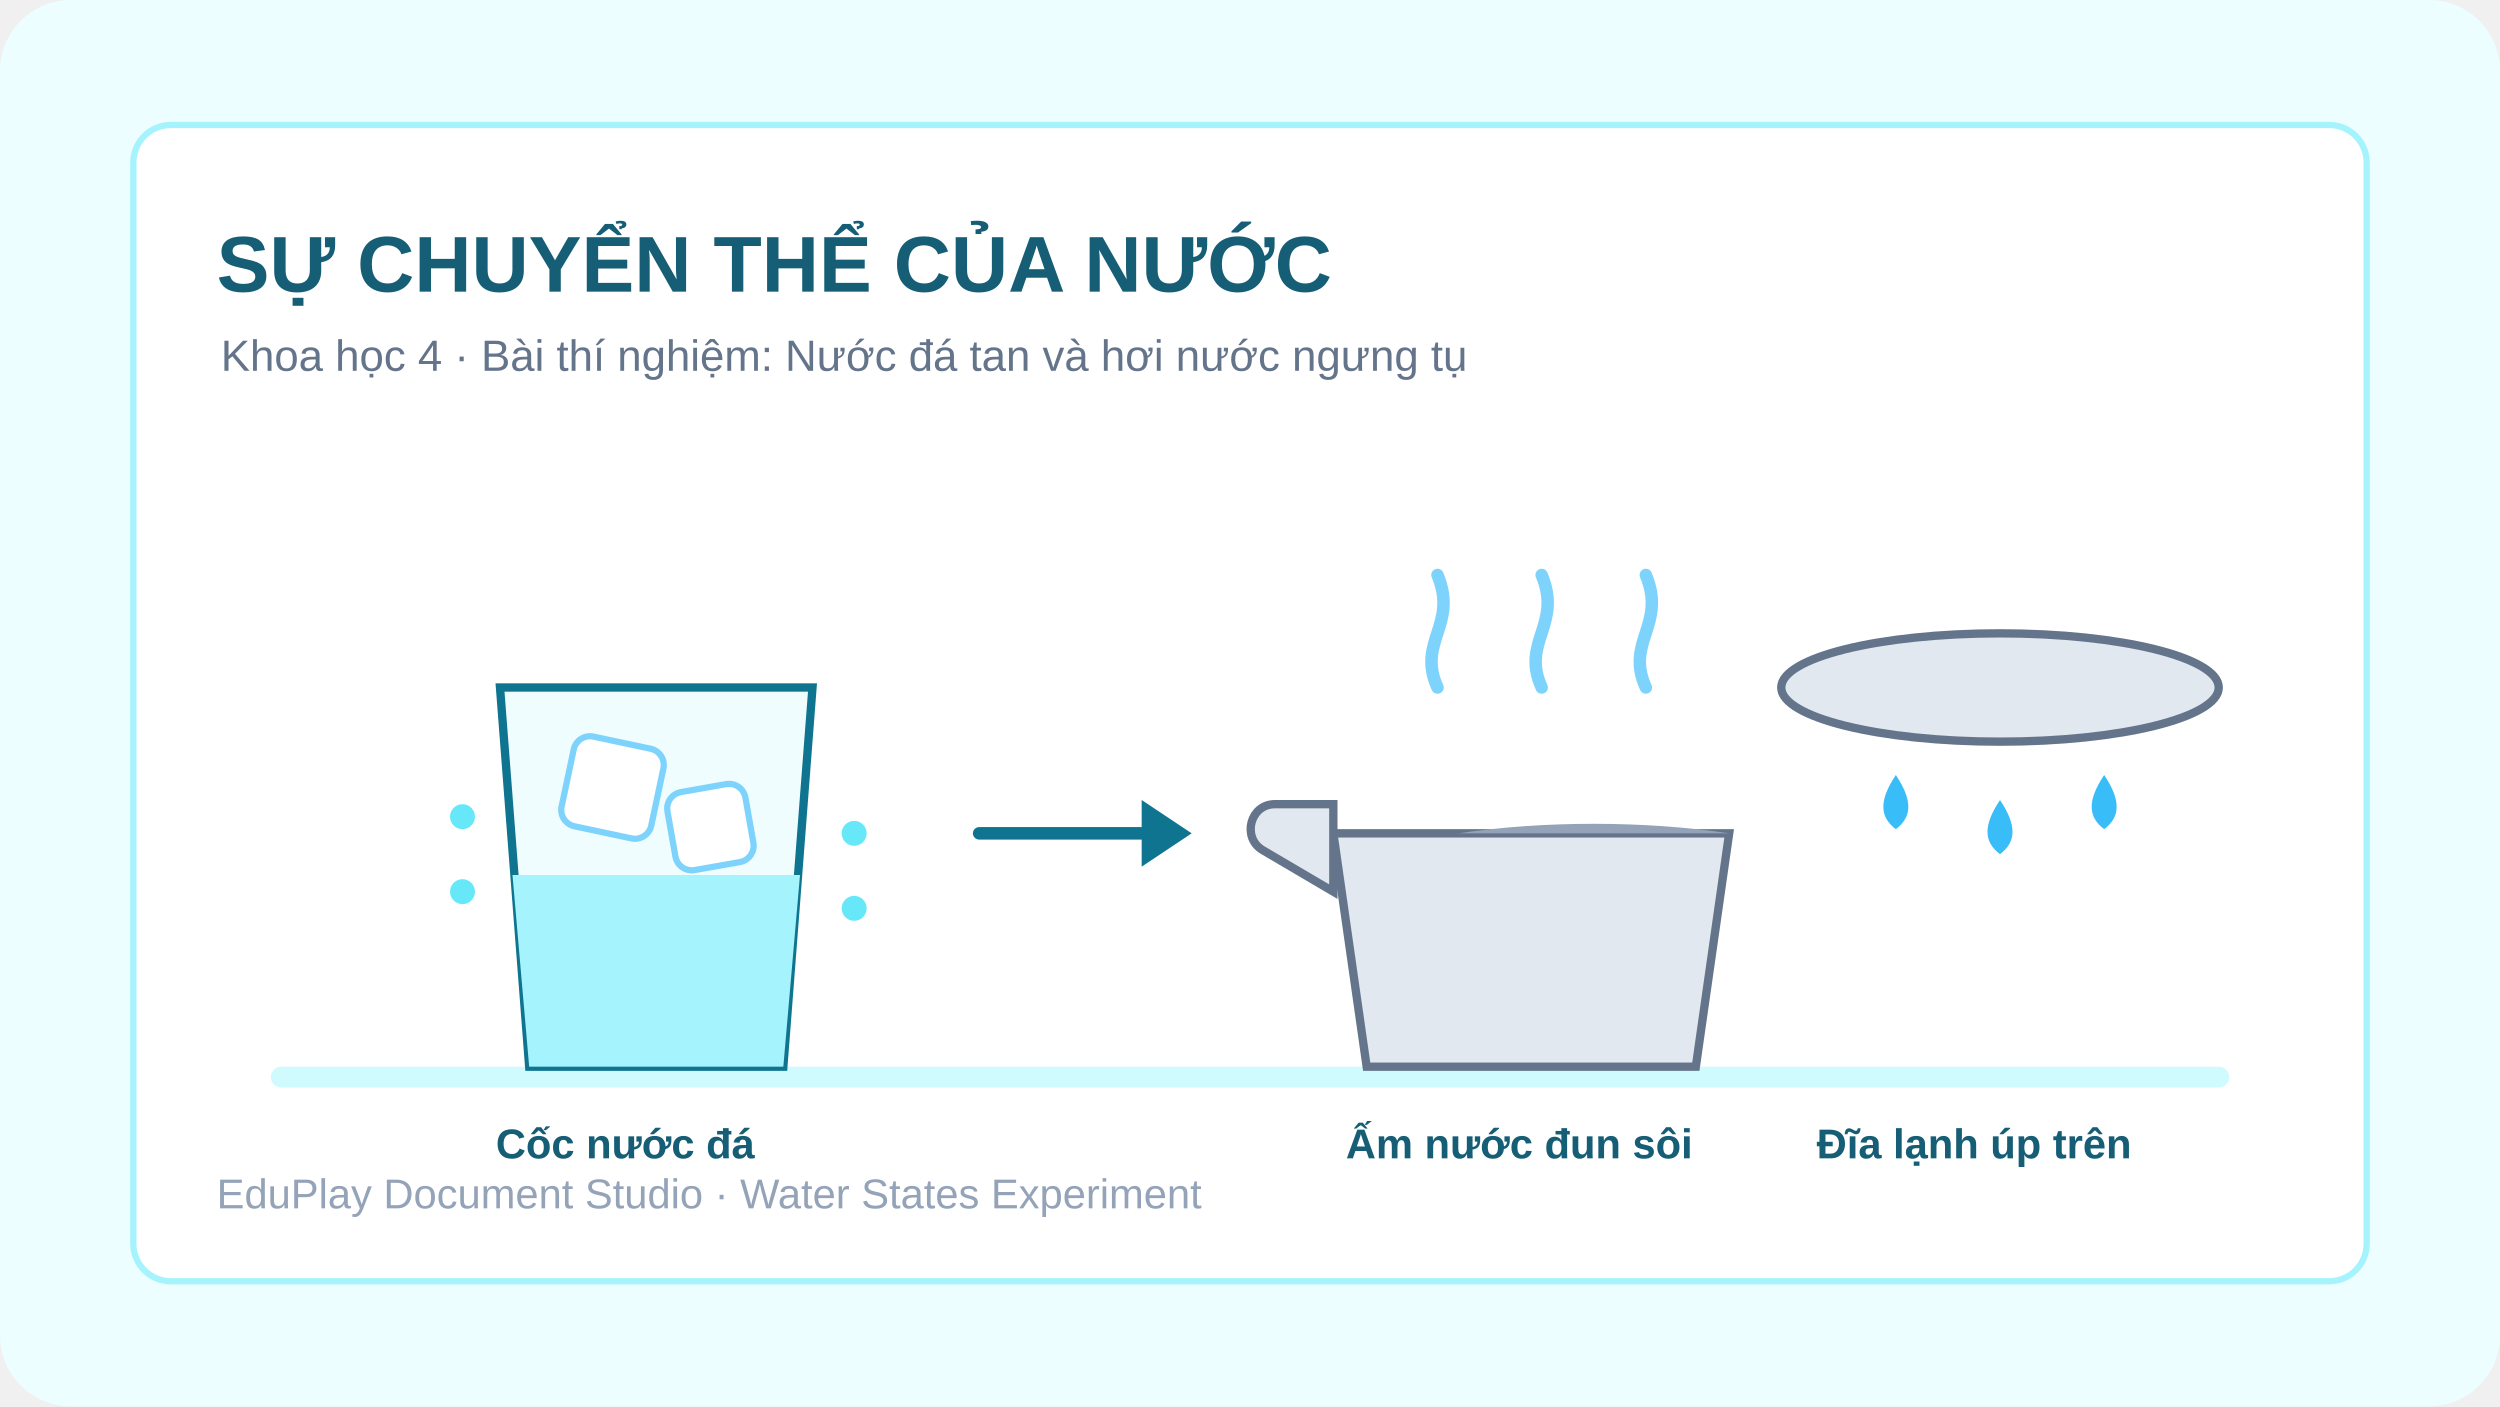
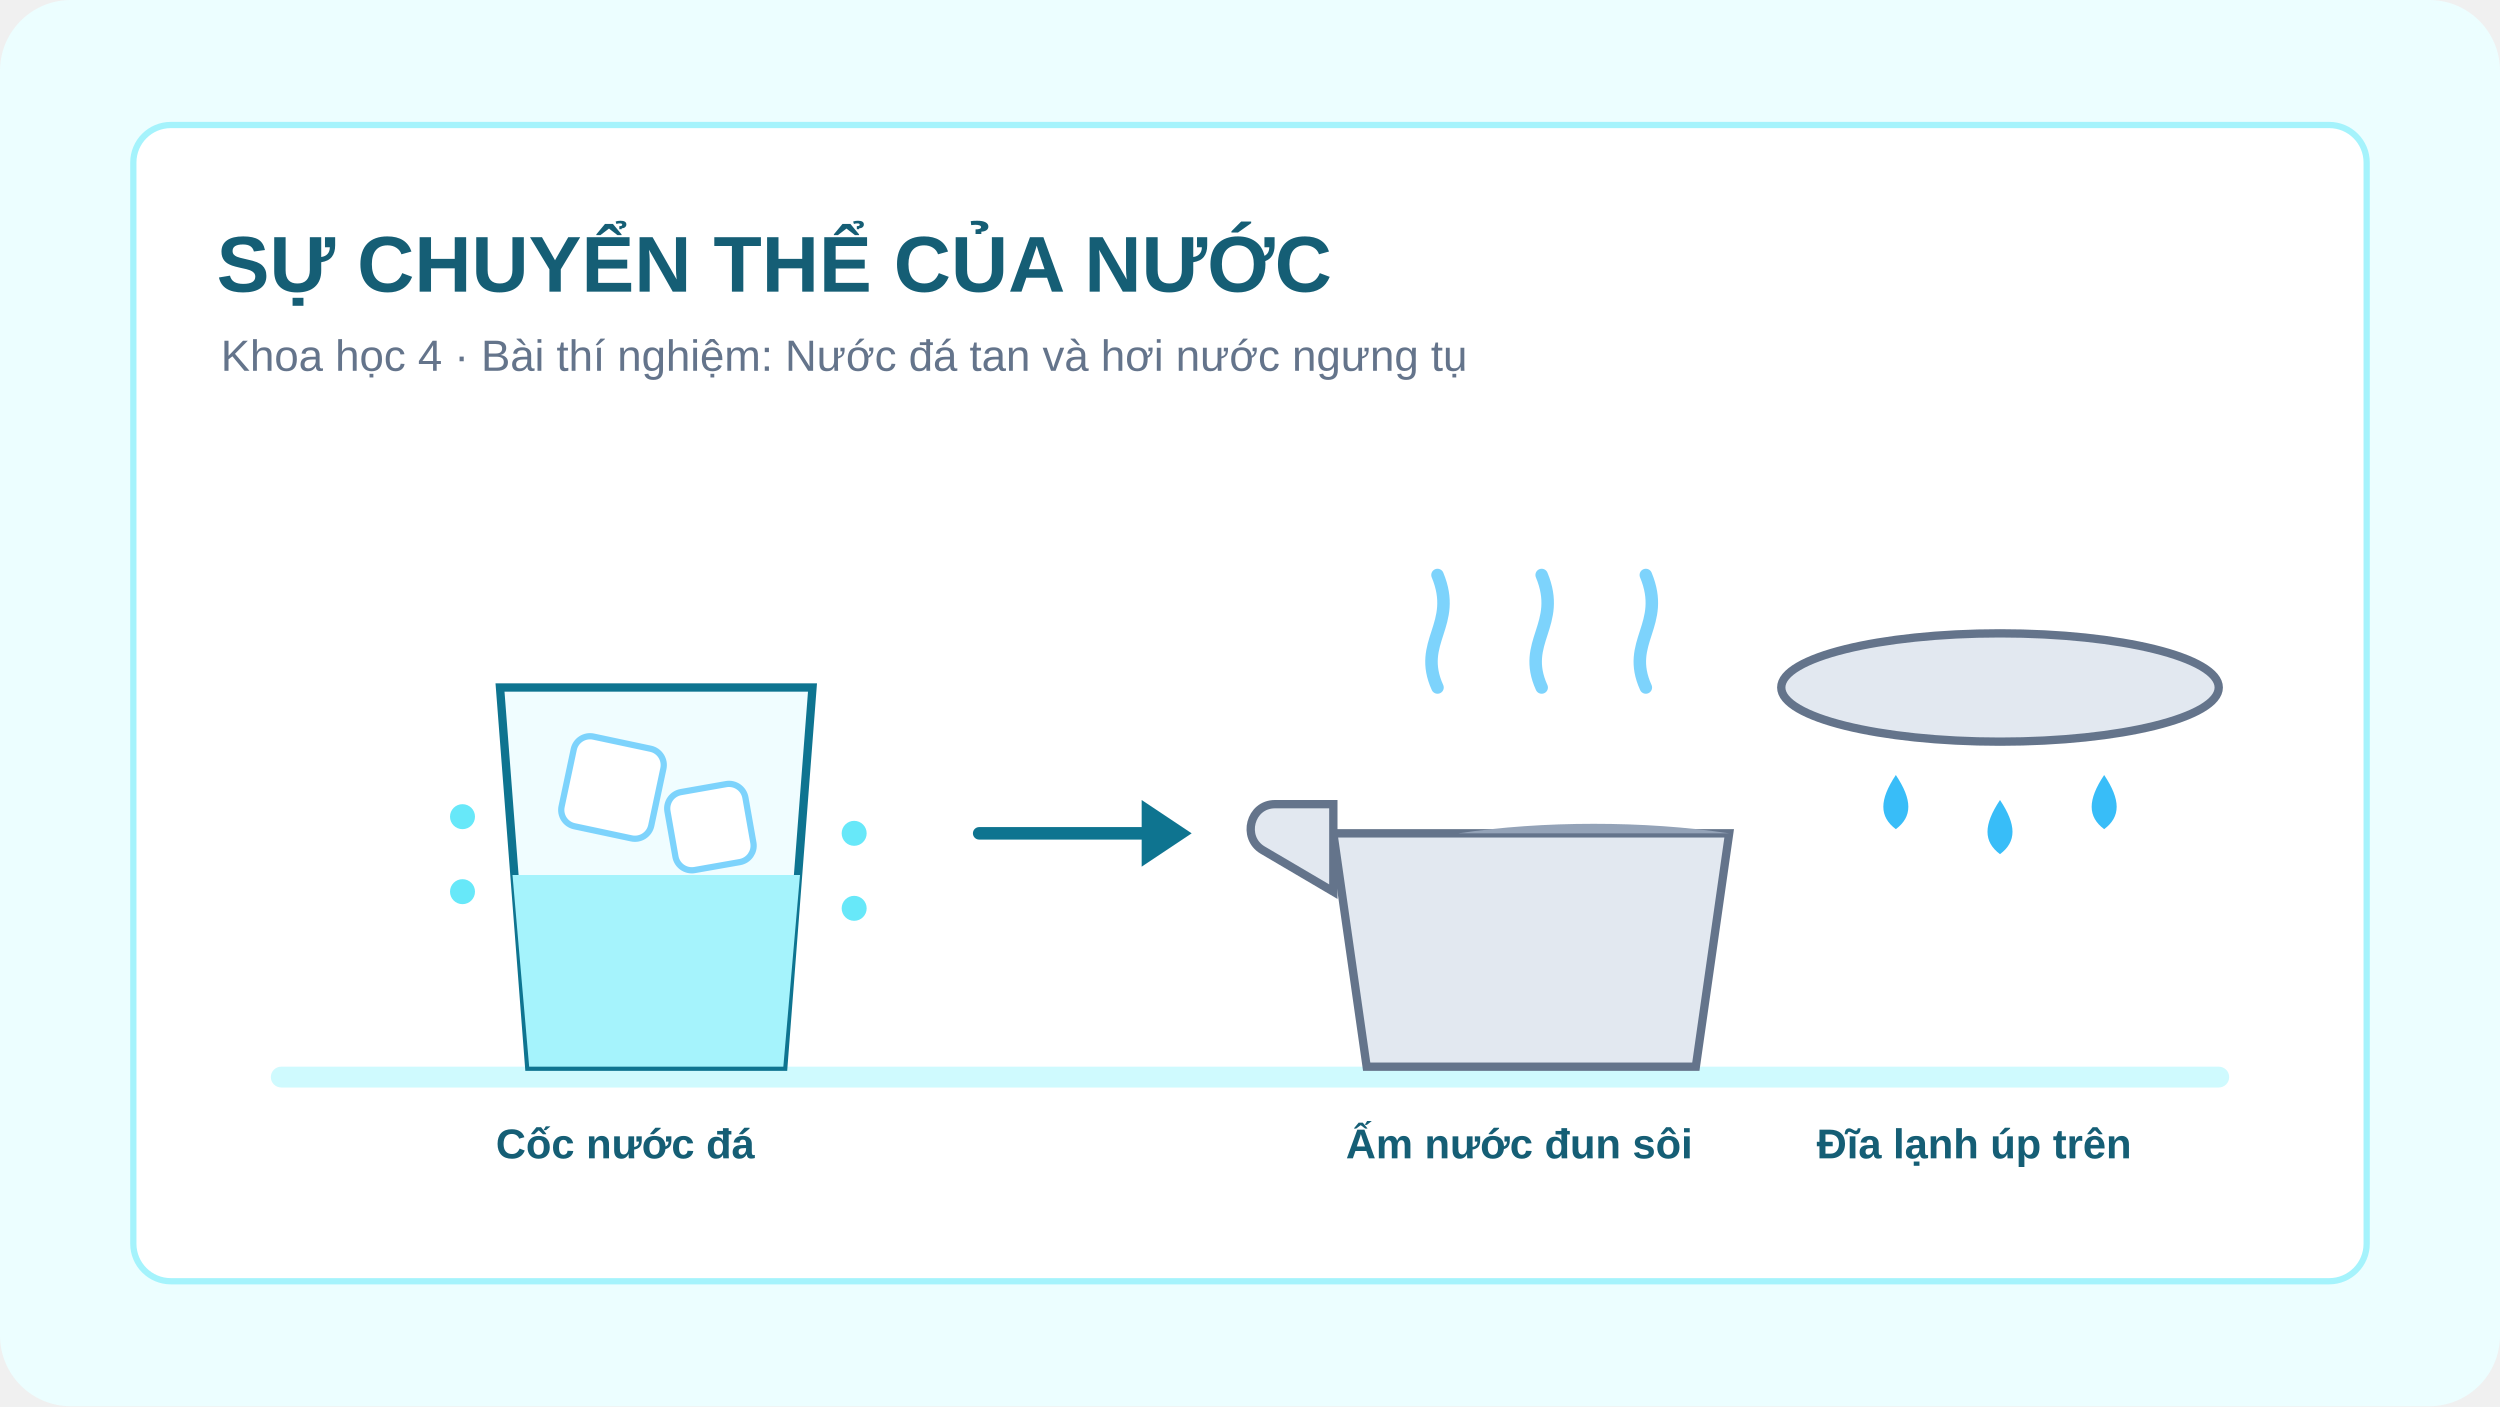
<svg xmlns="http://www.w3.org/2000/svg" viewBox="0 0 1200 675" role="img" aria-label="Minh họa thí nghiệm sự chuyển thể của nước">
  <rect width="1200" height="675" rx="34" fill="#ecfeff" />
  <rect x="64" y="60" width="1072" height="555" rx="18" fill="#ffffff" stroke="#a5f3fc" stroke-width="3" />
  <text x="104" y="140" font-family="Arial, sans-serif" font-size="38" font-weight="700" fill="#155e75">SỰ CHUYỂN THỂ CỦA NƯỚC</text>
  <text x="106" y="178" font-family="Arial, sans-serif" font-size="21" fill="#64748b">Khoa học 4 · Bài thí nghiệm: Nước đá tan và hơi nước ngưng tụ</text>
  <rect x="130" y="512" width="940" height="10" rx="5" fill="#cffafe" />
  <path d="M240 330h150l-14 182H254Z" fill="#f0fdff" stroke="#0e7490" stroke-width="4" />
  <path d="M246 420h138l-8 92H254Z" fill="#a5f3fc" />
  <g fill="#ffffff" stroke="#7dd3fc" stroke-width="3">
    <rect x="272" y="356" width="44" height="44" rx="8" transform="rotate(12 294 378)" />
    <rect x="322" y="378" width="38" height="38" rx="8" transform="rotate(-10 341 397)" />
  </g>
  <g fill="#67e8f9">
    <circle cx="222" cy="392" r="6" />
    <circle cx="222" cy="428" r="6" />
    <circle cx="410" cy="400" r="6" />
    <circle cx="410" cy="436" r="6" />
  </g>
  <text x="238" y="556" font-family="Arial, sans-serif" font-size="20" font-weight="700" fill="#155e75">Cốc nước đá</text>
  <path d="M470 400h90" stroke="#0e7490" stroke-width="6" stroke-linecap="round" />
  <path d="M548 384l24 16-24 16Z" fill="#0e7490" />
  <path d="M640 400h190l-16 112H656Z" fill="#e2e8f0" stroke="#64748b" stroke-width="4" />
  <path d="M640 428l-34-20c-10-6-6-22 6-22h28Z" fill="#e2e8f0" stroke="#64748b" stroke-width="4" />
  <path d="M700 400a140 40 0 0 1 130 0Z" fill="#94a3b8" />
  <g stroke="#7dd3fc" stroke-width="6" stroke-linecap="round" fill="none">
    <path d="M690 330c-10-22 10-30 0-54" />
    <path d="M740 330c-10-22 10-30 0-54" />
    <path d="M790 330c-10-22 10-30 0-54" />
  </g>
  <text x="646" y="556" font-family="Arial, sans-serif" font-size="20" font-weight="700" fill="#155e75">Ấm nước đun sôi</text>
  <ellipse cx="960" cy="330" rx="105" ry="26" fill="#e2e8f0" stroke="#64748b" stroke-width="4" />
  <g fill="#38bdf8">
    <path d="M910 372c8 12 8 20 0 26-8-6-8-14 0-26Z" />
    <path d="M960 384c8 12 8 20 0 26-8-6-8-14 0-26Z" />
    <path d="M1010 372c8 12 8 20 0 26-8-6-8-14 0-26Z" />
  </g>
  <text x="872" y="556" font-family="Arial, sans-serif" font-size="20" font-weight="700" fill="#155e75">Đĩa lạnh úp trên</text>
-   <text x="104" y="580" font-family="Arial, sans-serif" font-size="20" fill="#94a3b8">EduPlay Document Studio · Water States Experiment</text>
</svg>
